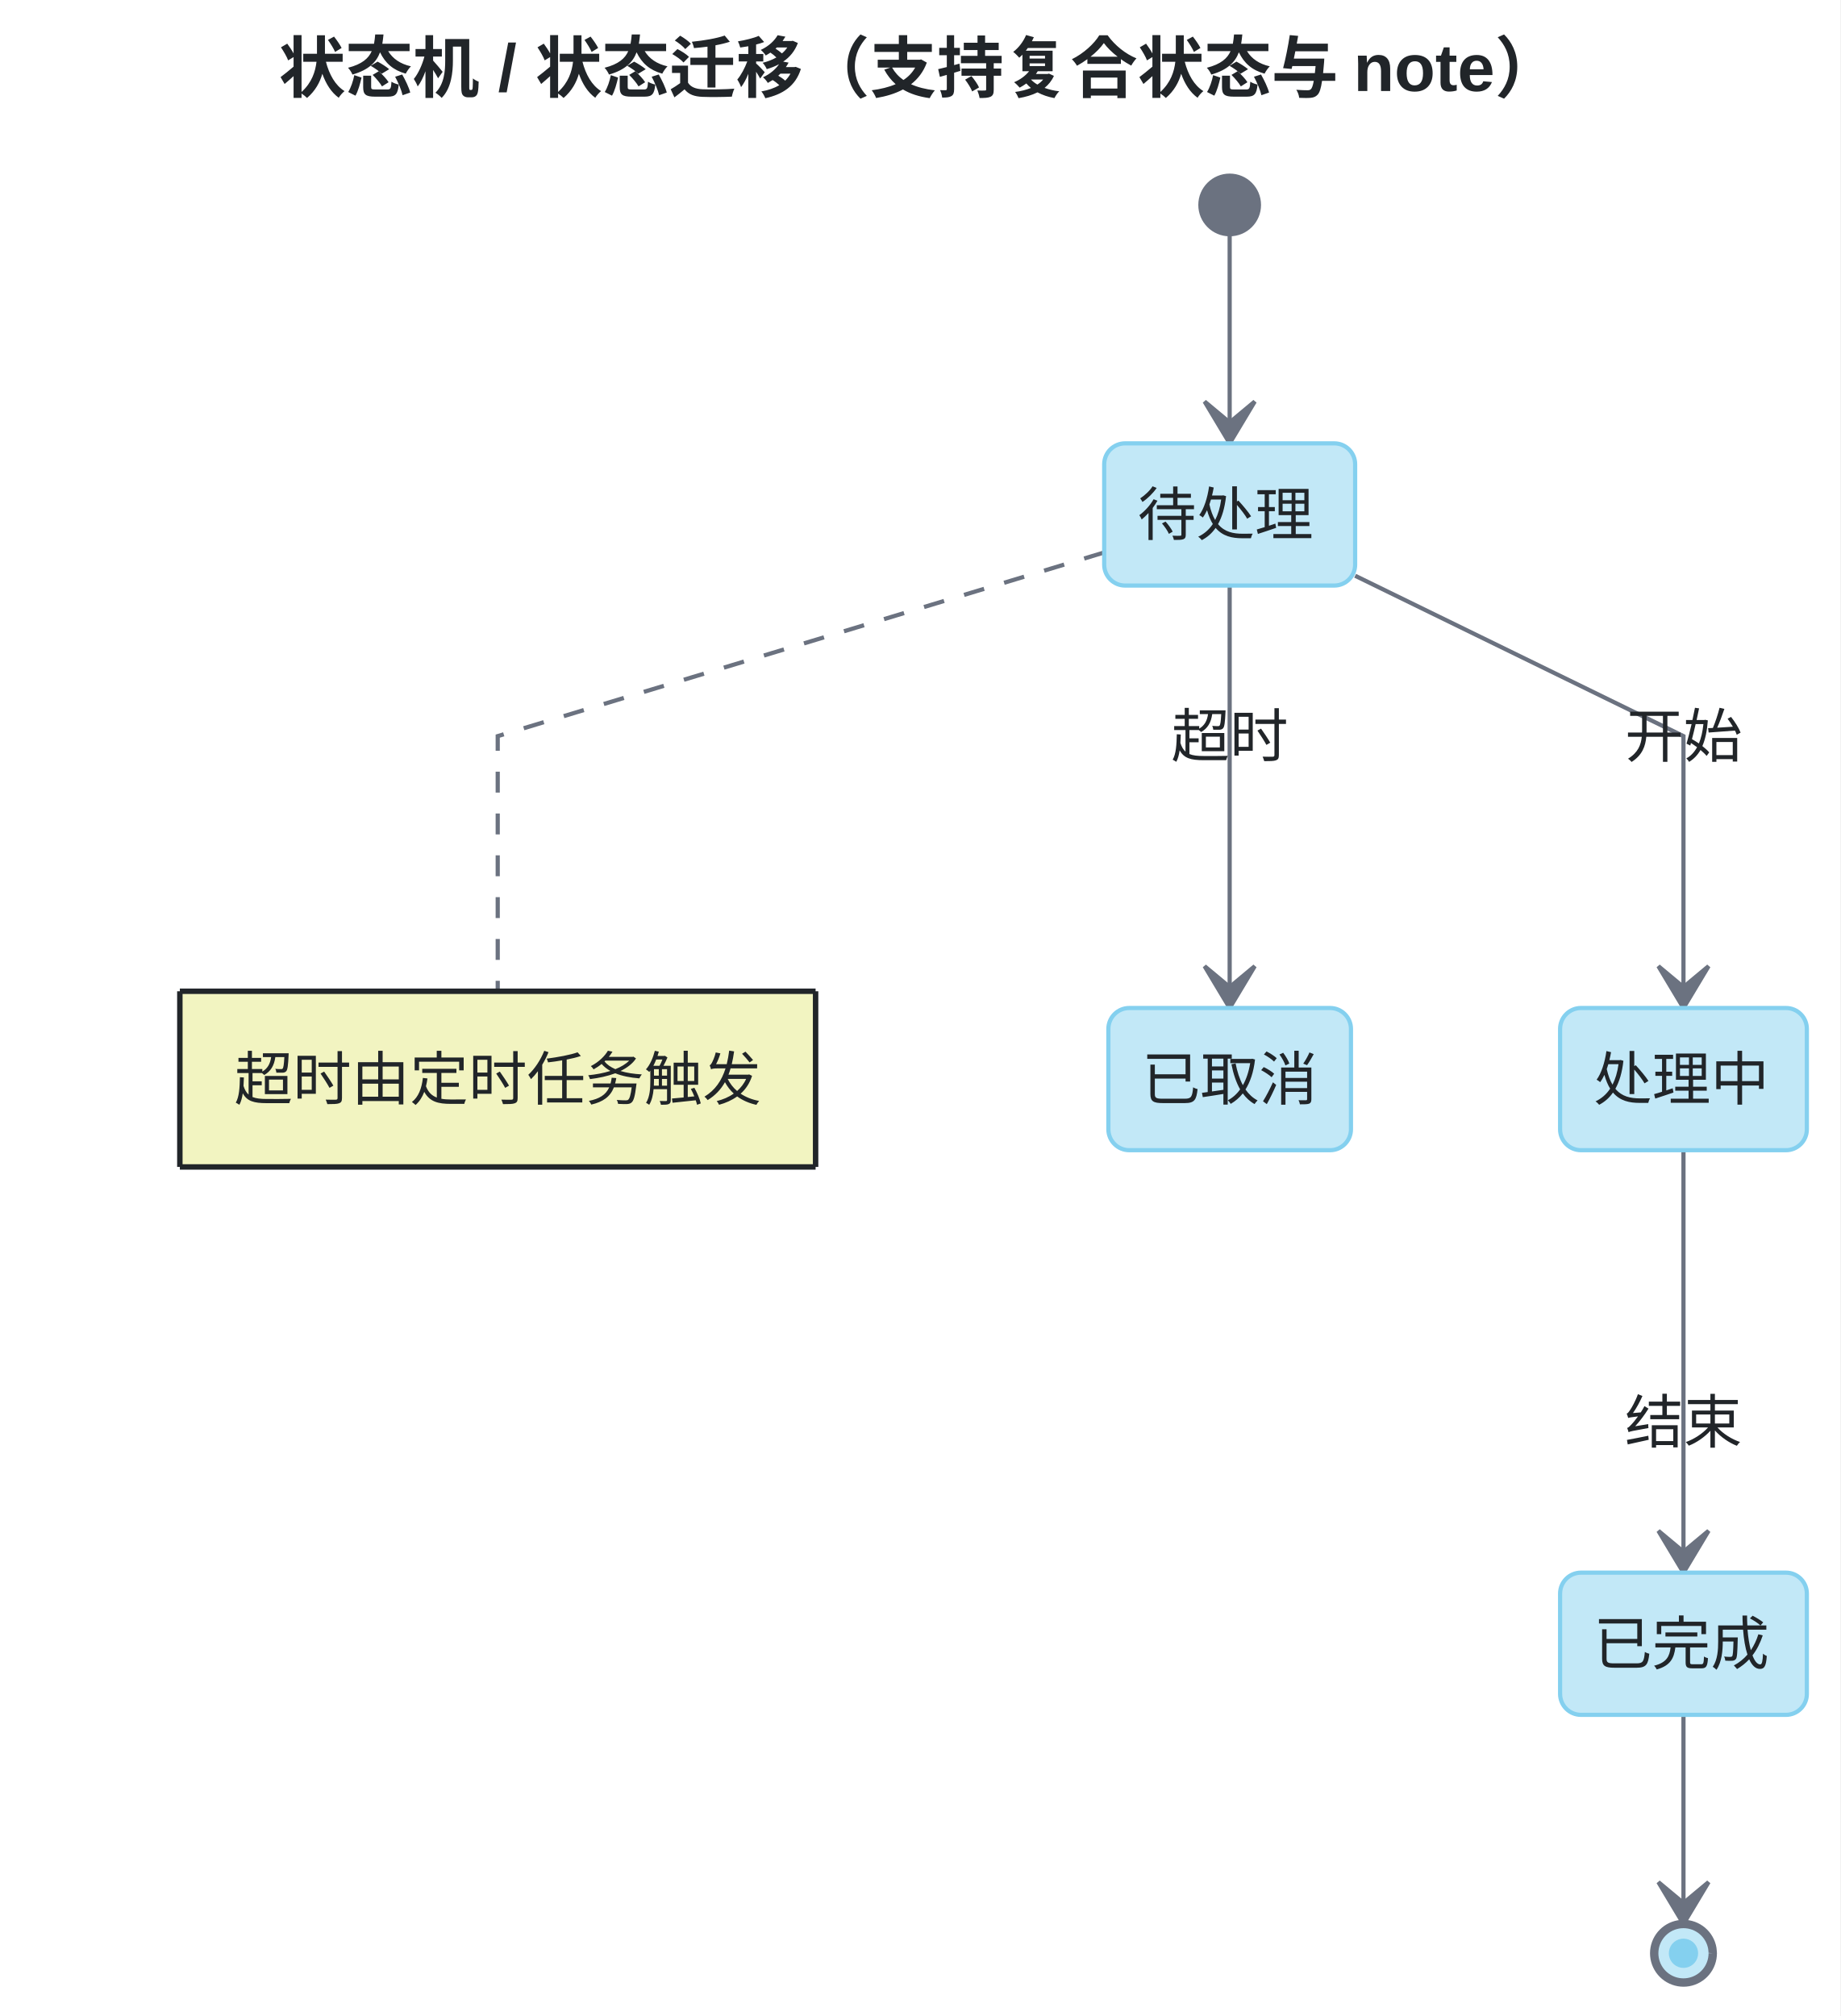
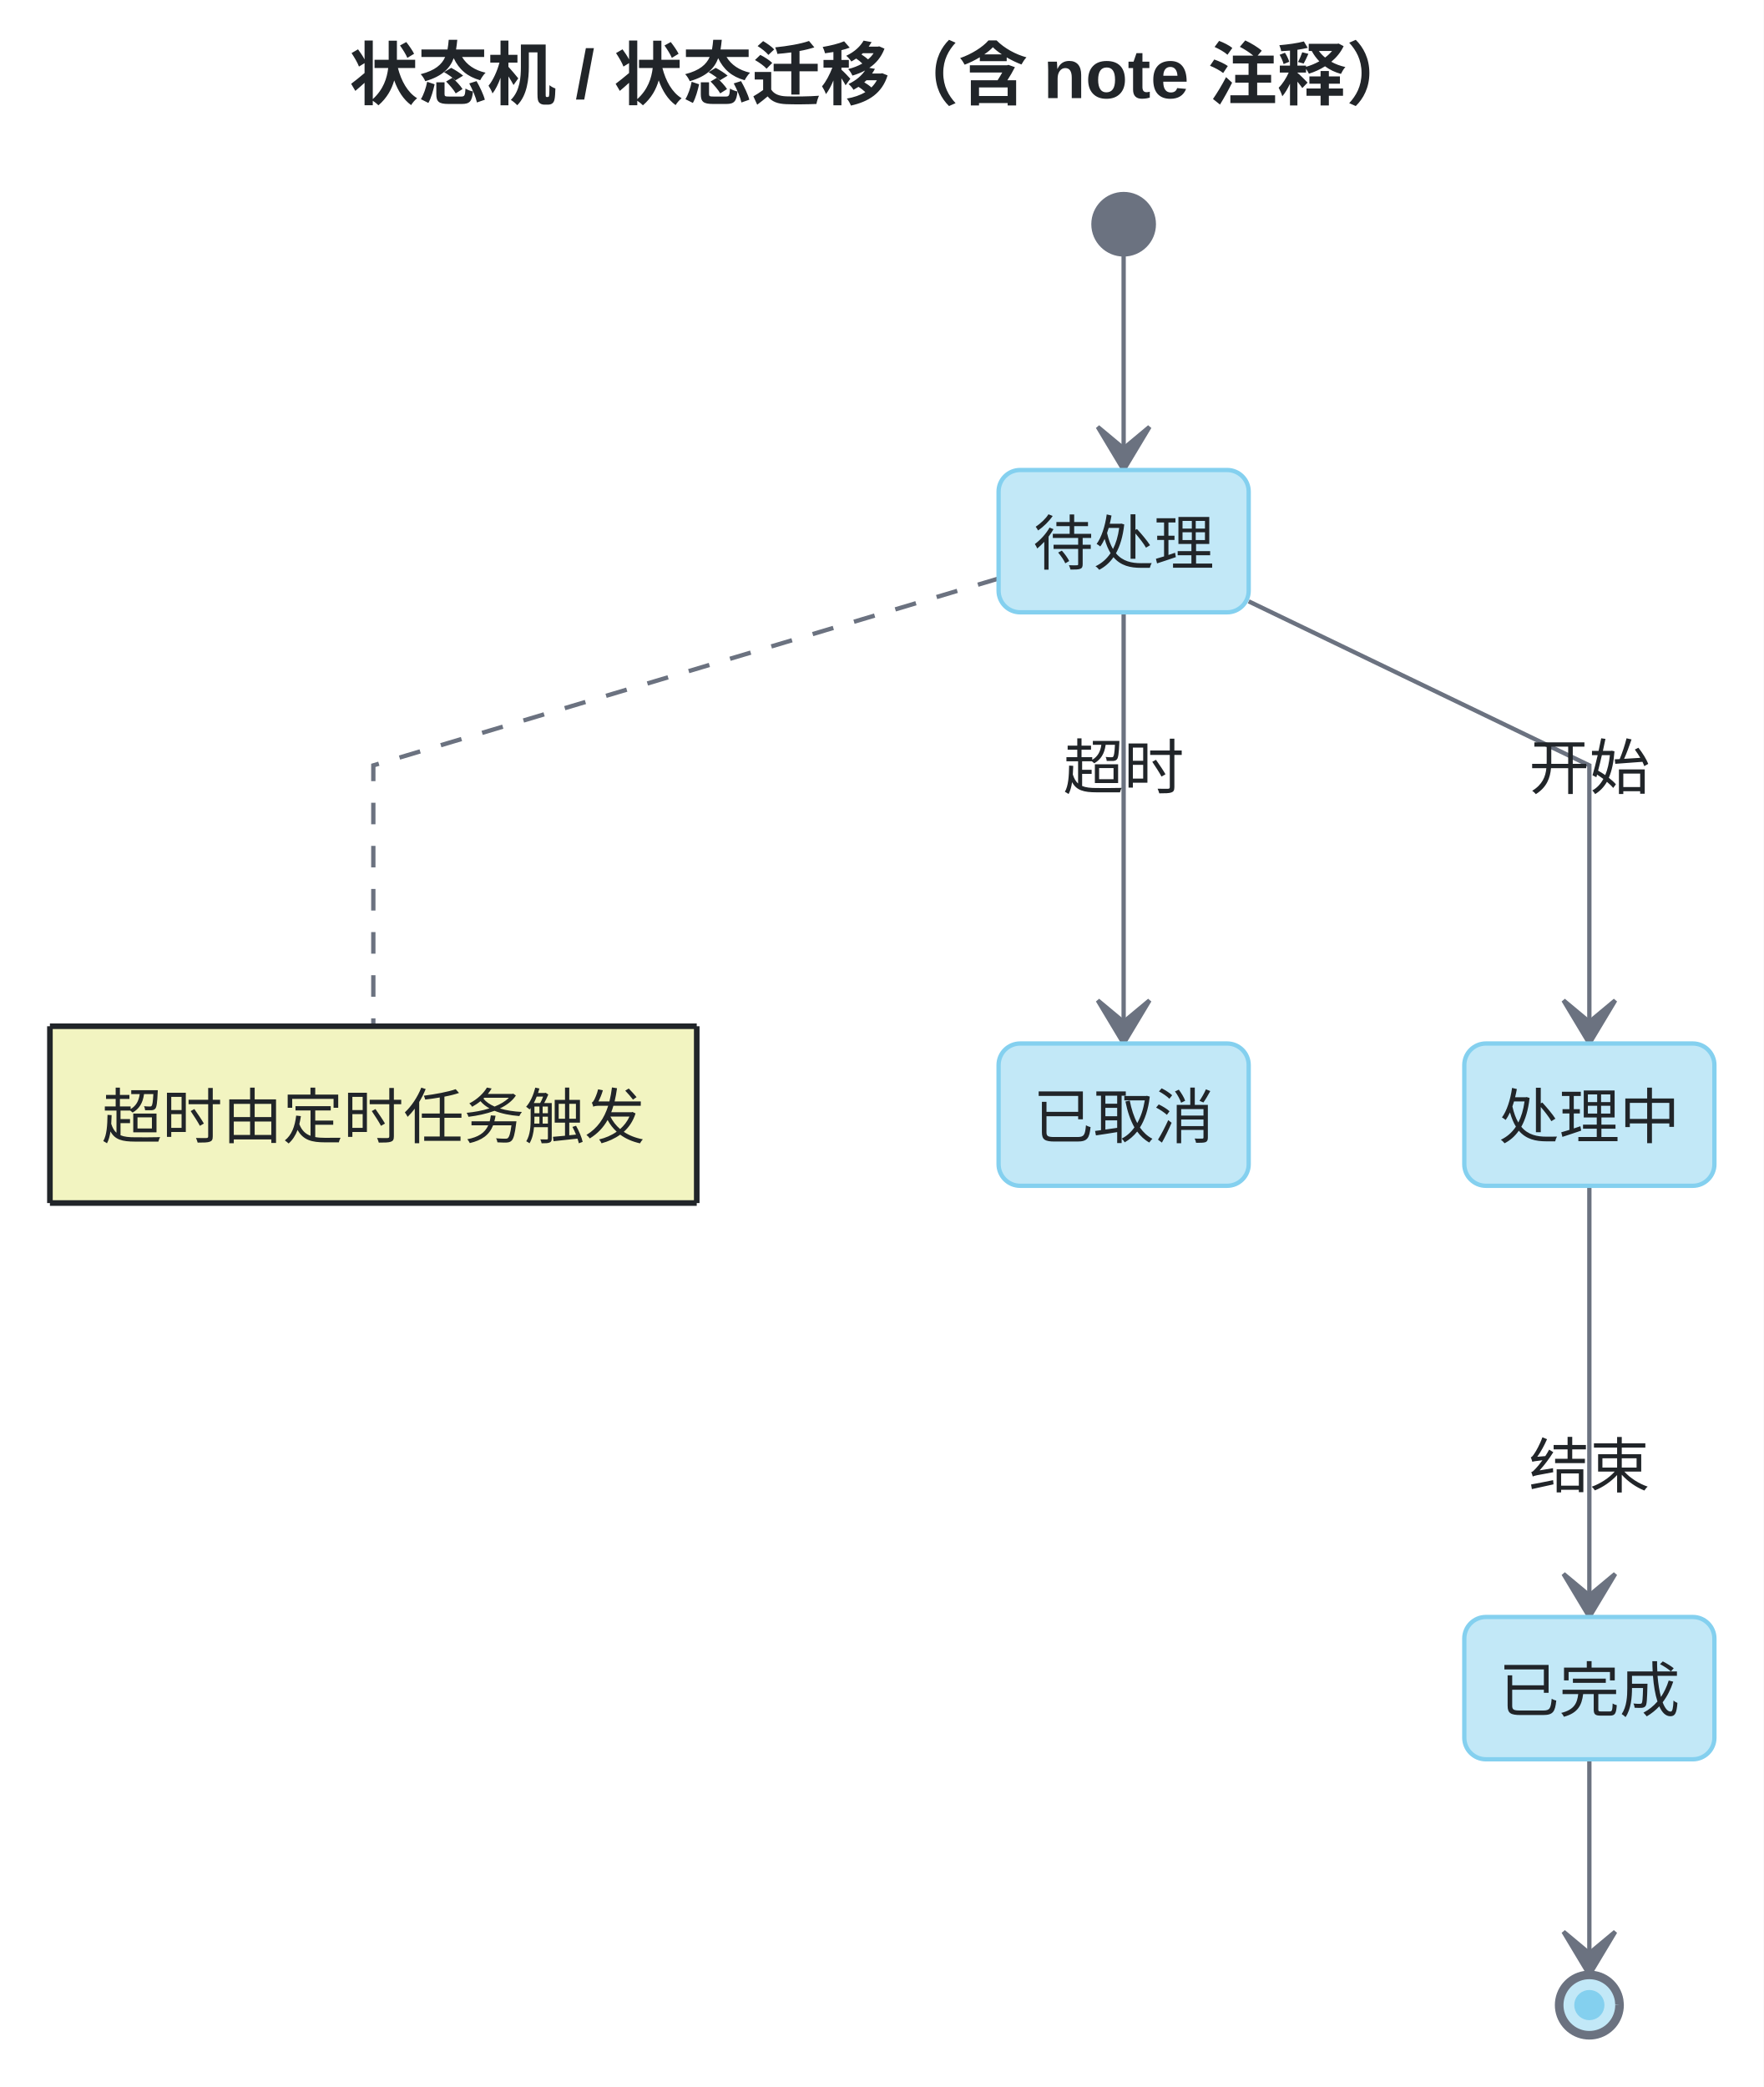
- <svg xmlns="http://www.w3.org/2000/svg" id="fig1486867097" width="440" class="statediagram" viewBox="0 -34 440 482" role="graphics-document document" aria-roledescription="stateDiagram" height="482">
-   <rect id="fig-background" x="0" y="-34" width="440" height="482" fill="#FFFFFF" />
-   <style>#fig1486867097{font-family:system-ui,-apple-system,"Noto Sans SC","PingFang SC",sans-serif;font-size:14px;fill:#212529;}@keyframes edge-animation-frame{from{stroke-dashoffset:0;}}@keyframes dash{to{stroke-dashoffset:0;}}#fig1486867097 .edge-animation-slow{stroke-dasharray:9,5!important;stroke-dashoffset:900;animation:dash 50s linear infinite;stroke-linecap:round;}#fig1486867097 .edge-animation-fast{stroke-dasharray:9,5!important;stroke-dashoffset:900;animation:dash 20s linear infinite;stroke-linecap:round;}#fig1486867097 .error-icon{fill:#F8FBFF;}#fig1486867097 .error-text{fill:#070400;stroke:#070400;}#fig1486867097 .edge-thickness-normal{stroke-width:1px;}#fig1486867097 .edge-thickness-thick{stroke-width:3.5px;}#fig1486867097 .edge-pattern-solid{stroke-dasharray:0;}#fig1486867097 .edge-thickness-invisible{stroke-width:0;fill:none;}#fig1486867097 .edge-pattern-dashed{stroke-dasharray:3;}#fig1486867097 .edge-pattern-dotted{stroke-dasharray:2;}#fig1486867097 .marker{fill:#6B7280;stroke:#6B7280;}#fig1486867097 .marker.cross{stroke:#6B7280;}#fig1486867097 svg{font-family:system-ui,-apple-system,"Noto Sans SC","PingFang SC",sans-serif;font-size:14px;}#fig1486867097 p{margin:0;}#fig1486867097 defs [id$="-barbEnd"]{fill:#6B7280;stroke:#6B7280;}#fig1486867097 g.stateGroup text{fill:#84D0EF;stroke:none;font-size:10px;}#fig1486867097 g.stateGroup text{fill:#212529;stroke:none;font-size:10px;}#fig1486867097 g.stateGroup .state-title{font-weight:bolder;fill:#212529;}#fig1486867097 g.stateGroup rect{fill:#C2E8F7;stroke:#84D0EF;}#fig1486867097 g.stateGroup line{stroke:#6B7280;stroke-width:1;}#fig1486867097 .transition{stroke:#6B7280;stroke-width:1;fill:none;}#fig1486867097 .stateGroup .composit{fill:#FFFFFF;border-bottom:1px;}#fig1486867097 .stateGroup .alt-composit{fill:#e0e0e0;border-bottom:1px;}#fig1486867097 .state-note{stroke:#212529;fill:#F2F4C1;}#fig1486867097 .state-note text{fill:#212529;stroke:none;font-size:10px;}#fig1486867097 .stateLabel .box{stroke:none;stroke-width:0;fill:#C2E8F7;opacity:0.5;}#fig1486867097 .edgeLabel .label rect{fill:#C2E8F7;opacity:0.5;}#fig1486867097 .edgeLabel{background-color:transparent;text-align:center;}#fig1486867097 .edgeLabel p{background-color:transparent;}#fig1486867097 .edgeLabel rect{opacity:0.5;background-color:transparent;fill:transparent;}#fig1486867097 .edgeLabel .label text{fill:#212529;}#fig1486867097 .label div .edgeLabel{color:#212529;}#fig1486867097 .stateLabel text{fill:#212529;font-size:10px;font-weight:bold;}#fig1486867097 .node circle.state-start{fill:#6B7280;stroke:#6B7280;}#fig1486867097 .node .fork-join{fill:#6B7280;stroke:#6B7280;}#fig1486867097 .node circle.state-end{fill:#84D0EF;stroke:#FFFFFF;stroke-width:1.5;}#fig1486867097 .end-state-inner{fill:#FFFFFF;stroke-width:1.5;}#fig1486867097 .node rect{fill:#C2E8F7;stroke:#84D0EF;stroke-width:1px;}#fig1486867097 .node polygon{fill:#C2E8F7;stroke:#84D0EF;stroke-width:1px;}#fig1486867097 [id$="-barbEnd"]{fill:#6B7280;}#fig1486867097 .statediagram-cluster rect{fill:#C2E8F7;stroke:#84D0EF;stroke-width:1px;}#fig1486867097 .cluster-label,#fig1486867097 .nodeLabel{color:#212529;}#fig1486867097 .statediagram-cluster rect.outer{rx:5px;ry:5px;}#fig1486867097 .statediagram-state .divider{stroke:#84D0EF;}#fig1486867097 .statediagram-state .title-state{rx:5px;ry:5px;}#fig1486867097 .statediagram-cluster.statediagram-cluster .inner{fill:#FFFFFF;}#fig1486867097 .statediagram-cluster.statediagram-cluster-alt .inner{fill:#F8FBFF;}#fig1486867097 .statediagram-cluster .inner{rx:0;ry:0;}#fig1486867097 .statediagram-state rect.basic{rx:5px;ry:5px;}#fig1486867097 .statediagram-state rect.divider{stroke-dasharray:10,10;fill:#F8FBFF;}#fig1486867097 .note-edge{stroke-dasharray:5;}#fig1486867097 .statediagram-note rect{fill:#F2F4C1;stroke:#212529;stroke-width:1px;rx:0;ry:0;}#fig1486867097 .statediagram-note rect{fill:#F2F4C1;stroke:#212529;stroke-width:1px;rx:0;ry:0;}#fig1486867097 .statediagram-note text{fill:#212529;}#fig1486867097 .statediagram-note .nodeLabel{color:#212529;}#fig1486867097 .statediagram .edgeLabel{color:red;}#fig1486867097 [id$="-dependencyStart"],#fig1486867097 [id$="-dependencyEnd"]{fill:#6B7280;stroke:#6B7280;stroke-width:1;}#fig1486867097 .statediagramTitleText{text-anchor:middle;font-size:18px;fill:#212529;}#fig1486867097 [data-look="neo"].statediagram-cluster rect{fill:#C2E8F7;stroke:url(#fig1486867097-gradient);stroke-width:1;}#fig1486867097 [data-look="neo"].statediagram-cluster rect.outer{rx:5px;ry:5px;filter:drop-shadow( 1px 2px 2px rgba(185,185,185,1));}#fig1486867097 .node .neo-node{stroke:#84D0EF;}#fig1486867097 [data-look="neo"].node rect,#fig1486867097 [data-look="neo"].cluster rect,#fig1486867097 [data-look="neo"].node polygon{stroke:url(#fig1486867097-gradient);filter:drop-shadow( 1px 2px 2px rgba(185,185,185,1));}#fig1486867097 [data-look="neo"].swimlane.cluster rect{filter:none;}#fig1486867097 [data-look="neo"].node path{stroke:url(#fig1486867097-gradient);stroke-width:1px;}#fig1486867097 [data-look="neo"].node .outer-path{filter:drop-shadow( 1px 2px 2px rgba(185,185,185,1));}#fig1486867097 [data-look="neo"].node .neo-line path{stroke:#84D0EF;filter:none;}#fig1486867097 [data-look="neo"].node circle{stroke:url(#fig1486867097-gradient);filter:drop-shadow( 1px 2px 2px rgba(185,185,185,1));}#fig1486867097 [data-look="neo"].node circle .state-start{fill:#000000;}#fig1486867097 [data-look="neo"].icon-shape .icon{fill:url(#fig1486867097-gradient);filter:drop-shadow( 1px 2px 2px rgba(185,185,185,1));}#fig1486867097 [data-look="neo"].icon-shape .icon-neo path{stroke:url(#fig1486867097-gradient);filter:drop-shadow( 1px 2px 2px rgba(185,185,185,1));}#fig1486867097 :root{--mermaid-font-family:"trebuchet ms",verdana,arial,sans-serif;}
+ <svg xmlns="http://www.w3.org/2000/svg" id="fig1415453352" width="409" class="statediagram" viewBox="31.425 -37 409 484" role="graphics-document document" aria-roledescription="stateDiagram" height="484">
+   <rect id="fig-background" x="31.425" y="-37" width="409" height="484" fill="#FFFFFF" />
+   <style>#fig1415453352{font-family:system-ui,-apple-system,"Noto Sans SC","PingFang SC",sans-serif;font-size:14px;fill:#212529;}@keyframes edge-animation-frame{from{stroke-dashoffset:0;}}@keyframes dash{to{stroke-dashoffset:0;}}#fig1415453352 .edge-animation-slow{stroke-dasharray:9,5!important;stroke-dashoffset:900;animation:dash 50s linear infinite;stroke-linecap:round;}#fig1415453352 .edge-animation-fast{stroke-dasharray:9,5!important;stroke-dashoffset:900;animation:dash 20s linear infinite;stroke-linecap:round;}#fig1415453352 .error-icon{fill:#F8FBFF;}#fig1415453352 .error-text{fill:#070400;stroke:#070400;}#fig1415453352 .edge-thickness-normal{stroke-width:1px;}#fig1415453352 .edge-thickness-thick{stroke-width:3.5px;}#fig1415453352 .edge-pattern-solid{stroke-dasharray:0;}#fig1415453352 .edge-thickness-invisible{stroke-width:0;fill:none;}#fig1415453352 .edge-pattern-dashed{stroke-dasharray:3;}#fig1415453352 .edge-pattern-dotted{stroke-dasharray:2;}#fig1415453352 .marker{fill:#6B7280;stroke:#6B7280;}#fig1415453352 .marker.cross{stroke:#6B7280;}#fig1415453352 svg{font-family:system-ui,-apple-system,"Noto Sans SC","PingFang SC",sans-serif;font-size:14px;}#fig1415453352 p{margin:0;}#fig1415453352 defs [id$="-barbEnd"]{fill:#6B7280;stroke:#6B7280;}#fig1415453352 g.stateGroup text{fill:#84D0EF;stroke:none;font-size:10px;}#fig1415453352 g.stateGroup text{fill:#212529;stroke:none;font-size:10px;}#fig1415453352 g.stateGroup .state-title{font-weight:bolder;fill:#212529;}#fig1415453352 g.stateGroup rect{fill:#C2E8F7;stroke:#84D0EF;}#fig1415453352 g.stateGroup line{stroke:#6B7280;stroke-width:1;}#fig1415453352 .transition{stroke:#6B7280;stroke-width:1;fill:none;}#fig1415453352 .stateGroup .composit{fill:#FFFFFF;border-bottom:1px;}#fig1415453352 .stateGroup .alt-composit{fill:#e0e0e0;border-bottom:1px;}#fig1415453352 .state-note{stroke:#212529;fill:#F2F4C1;}#fig1415453352 .state-note text{fill:#212529;stroke:none;font-size:10px;}#fig1415453352 .stateLabel .box{stroke:none;stroke-width:0;fill:#C2E8F7;opacity:0.5;}#fig1415453352 .edgeLabel .label rect{fill:#C2E8F7;opacity:0.5;}#fig1415453352 .edgeLabel{background-color:transparent;text-align:center;}#fig1415453352 .edgeLabel p{background-color:transparent;}#fig1415453352 .edgeLabel rect{opacity:0.5;background-color:transparent;fill:transparent;}#fig1415453352 .edgeLabel .label text{fill:#212529;}#fig1415453352 .label div .edgeLabel{color:#212529;}#fig1415453352 .stateLabel text{fill:#212529;font-size:10px;font-weight:bold;}#fig1415453352 .node circle.state-start{fill:#6B7280;stroke:#6B7280;}#fig1415453352 .node .fork-join{fill:#6B7280;stroke:#6B7280;}#fig1415453352 .node circle.state-end{fill:#84D0EF;stroke:#FFFFFF;stroke-width:1.5;}#fig1415453352 .end-state-inner{fill:#FFFFFF;stroke-width:1.5;}#fig1415453352 .node rect{fill:#C2E8F7;stroke:#84D0EF;stroke-width:1px;}#fig1415453352 .node polygon{fill:#C2E8F7;stroke:#84D0EF;stroke-width:1px;}#fig1415453352 [id$="-barbEnd"]{fill:#6B7280;}#fig1415453352 .statediagram-cluster rect{fill:#C2E8F7;stroke:#84D0EF;stroke-width:1px;}#fig1415453352 .cluster-label,#fig1415453352 .nodeLabel{color:#212529;}#fig1415453352 .statediagram-cluster rect.outer{rx:5px;ry:5px;}#fig1415453352 .statediagram-state .divider{stroke:#84D0EF;}#fig1415453352 .statediagram-state .title-state{rx:5px;ry:5px;}#fig1415453352 .statediagram-cluster.statediagram-cluster .inner{fill:#FFFFFF;}#fig1415453352 .statediagram-cluster.statediagram-cluster-alt .inner{fill:#F8FBFF;}#fig1415453352 .statediagram-cluster .inner{rx:0;ry:0;}#fig1415453352 .statediagram-state rect.basic{rx:5px;ry:5px;}#fig1415453352 .statediagram-state rect.divider{stroke-dasharray:10,10;fill:#F8FBFF;}#fig1415453352 .note-edge{stroke-dasharray:5;}#fig1415453352 .statediagram-note rect{fill:#F2F4C1;stroke:#212529;stroke-width:1px;rx:0;ry:0;}#fig1415453352 .statediagram-note rect{fill:#F2F4C1;stroke:#212529;stroke-width:1px;rx:0;ry:0;}#fig1415453352 .statediagram-note text{fill:#212529;}#fig1415453352 .statediagram-note .nodeLabel{color:#212529;}#fig1415453352 .statediagram .edgeLabel{color:red;}#fig1415453352 [id$="-dependencyStart"],#fig1415453352 [id$="-dependencyEnd"]{fill:#6B7280;stroke:#6B7280;stroke-width:1;}#fig1415453352 .statediagramTitleText{text-anchor:middle;font-size:18px;fill:#212529;}#fig1415453352 [data-look="neo"].statediagram-cluster rect{fill:#C2E8F7;stroke:url(#fig1415453352-gradient);stroke-width:1;}#fig1415453352 [data-look="neo"].statediagram-cluster rect.outer{rx:5px;ry:5px;filter:drop-shadow( 1px 2px 2px rgba(185,185,185,1));}#fig1415453352 .node .neo-node{stroke:#84D0EF;}#fig1415453352 [data-look="neo"].node rect,#fig1415453352 [data-look="neo"].cluster rect,#fig1415453352 [data-look="neo"].node polygon{stroke:url(#fig1415453352-gradient);filter:drop-shadow( 1px 2px 2px rgba(185,185,185,1));}#fig1415453352 [data-look="neo"].swimlane.cluster rect{filter:none;}#fig1415453352 [data-look="neo"].node path{stroke:url(#fig1415453352-gradient);stroke-width:1px;}#fig1415453352 [data-look="neo"].node .outer-path{filter:drop-shadow( 1px 2px 2px rgba(185,185,185,1));}#fig1415453352 [data-look="neo"].node .neo-line path{stroke:#84D0EF;filter:none;}#fig1415453352 [data-look="neo"].node circle{stroke:url(#fig1415453352-gradient);filter:drop-shadow( 1px 2px 2px rgba(185,185,185,1));}#fig1415453352 [data-look="neo"].node circle .state-start{fill:#000000;}#fig1415453352 [data-look="neo"].icon-shape .icon{fill:url(#fig1415453352-gradient);filter:drop-shadow( 1px 2px 2px rgba(185,185,185,1));}#fig1415453352 [data-look="neo"].icon-shape .icon-neo path{stroke:url(#fig1415453352-gradient);filter:drop-shadow( 1px 2px 2px rgba(185,185,185,1));}#fig1415453352 :root{--mermaid-font-family:"trebuchet ms",verdana,arial,sans-serif;}
.edgePaths path,.flowchart-link,path.edge-thickness-normal,path.edge-thickness-thick{fill:none!important;}.edgeLabel rect,.edgeLabel .background,.labelBkg,.edgeLabel foreignObject div{fill:none!important;opacity:0!important;background:transparent!important;}.marker path,.marker polygon{fill:#6B7280!important;stroke:#6B7280!important;}</style>
  <g>
    <defs>
-       <marker id="fig1486867097_stateDiagram-barbEnd" refX="19" refY="7" markerWidth="20" markerHeight="14" markerUnits="userSpaceOnUse" orient="auto">
+       <marker id="fig1415453352_stateDiagram-barbEnd" refX="19" refY="7" markerWidth="20" markerHeight="14" markerUnits="userSpaceOnUse" orient="auto">
        <path d="M 19,7 L9,13 L14,7 L9,1 Z" />
      </marker>
    </defs>
    <g class="root">
      <g class="clusters">
-         <g class="note-cluster" id="fig1486867097-state-待处理----parent-5">
-           <rect x="8" y="178" width="222" height="92" fill="none" />
+         <g class="note-cluster" id="fig1415453352-state-待处理----parent-5">
+           <rect x="8" y="176" width="220" height="91" fill="none" />
        </g>
      </g>
      <g class="edgePaths">
-         <path d="M294,22L294,47L294,72" id="fig1486867097-edge0" class=" edge-thickness-normal edge-pattern-solid transition" style="fill: none !important;" data-edge="true" data-et="edge" data-id="edge0" data-points="W3sieCI6Mjk0LCJ5IjoyMn0seyJ4IjoyOTQsInkiOjQ3fSx7IngiOjI5NCwieSI6NzJ9XQ==" data-look="classic" marker-end="url(#fig1486867097_stateDiagram-barbEnd)" />
-         <path d="M324,103.654L402.5,142L402.5,178L402.5,207" id="fig1486867097-edge1" class=" edge-thickness-normal edge-pattern-solid transition" style="fill: none !important;" data-edge="true" data-et="edge" data-id="edge1" data-points="W3sieCI6MzI0LCJ5IjoxMDMuNjU0Mzc3ODgwMTg0MzN9LHsieCI6NDAyLjUsInkiOjE0Mn0seyJ4Ijo0MDIuNSwieSI6MTc4fSx7IngiOjQwMi41LCJ5IjoyMDd9XQ==" data-look="classic" marker-end="url(#fig1486867097_stateDiagram-barbEnd)" />
-         <path d="M294,106L294,142L294,178L294,207" id="fig1486867097-edge2" class=" edge-thickness-normal edge-pattern-solid transition" style="fill: none !important;" data-edge="true" data-et="edge" data-id="edge2" data-points="W3sieCI6Mjk0LCJ5IjoxMDZ9LHsieCI6Mjk0LCJ5IjoxNDJ9LHsieCI6Mjk0LCJ5IjoxNzh9LHsieCI6Mjk0LCJ5IjoyMDd9XQ==" data-look="classic" marker-end="url(#fig1486867097_stateDiagram-barbEnd)" />
-         <path d="M402.5,241L402.5,270L402.5,306L402.5,342" id="fig1486867097-edge3" class=" edge-thickness-normal edge-pattern-solid transition" style="fill: none !important;" data-edge="true" data-et="edge" data-id="edge3" data-points="W3sieCI6NDAyLjUsInkiOjI0MX0seyJ4Ijo0MDIuNSwieSI6MjcwfSx7IngiOjQwMi41LCJ5IjozMDZ9LHsieCI6NDAyLjUsInkiOjM0Mn1d" data-look="classic" marker-end="url(#fig1486867097_stateDiagram-barbEnd)" />
-         <path d="M402.5,376L402.5,401L402.5,425.993" id="fig1486867097-edge4" class=" edge-thickness-normal edge-pattern-solid transition" style="fill: none !important;" data-edge="true" data-et="edge" data-id="edge4" data-points="W3sieCI6NDAyLjUsInkiOjM3Nn0seyJ4Ijo0MDIuNSwieSI6NDAxfSx7IngiOjQwMi41LCJ5Ijo0MjUuOTkzMzUzMzY2ODUxOH1d" data-look="classic" marker-end="url(#fig1486867097_stateDiagram-barbEnd)" />
-         <path d="M264,98.086L119,142L119,178L119,203" id="fig1486867097-待处理-待处理----note-5" class=" edge-thickness-normal edge-pattern-solid transition note-edge" style="fill: none !important;" data-edge="true" data-et="edge" data-id="待处理-待处理----note-5" data-points="W3sieCI6MjY0LCJ5Ijo5OC4wODU3MTQyODU3MTQyOX0seyJ4IjoxMTksInkiOjE0Mn0seyJ4IjoxMTksInkiOjE3OH0seyJ4IjoxMTksInkiOjIwM31d" data-look="classic" />
+         <path d="M292,22L292,47L292,72" id="fig1415453352-edge0" class=" edge-thickness-normal edge-pattern-solid transition" style="fill: none !important;" data-edge="true" data-et="edge" data-id="edge0" data-points="W3sieCI6MjkyLCJ5IjoyMn0seyJ4IjoyOTIsInkiOjQ3fSx7IngiOjI5MiwieSI6NzJ9XQ==" data-look="classic" marker-end="url(#fig1415453352_stateDiagram-barbEnd)" />
+         <path d="M321,102.463L400,140.5L400,176L400,205" id="fig1415453352-edge1" class=" edge-thickness-normal edge-pattern-solid transition" style="fill: none !important;" data-edge="true" data-et="edge" data-id="edge1" data-points="W3sieCI6MzIxLCJ5IjoxMDIuNDYyOTYyOTYyOTYyOTZ9LHsieCI6NDAwLCJ5IjoxNDAuNX0seyJ4Ijo0MDAsInkiOjE3Nn0seyJ4Ijo0MDAsInkiOjIwNX1d" data-look="classic" marker-end="url(#fig1415453352_stateDiagram-barbEnd)" />
+         <path d="M292,105L292,140.5L292,176L292,205" id="fig1415453352-edge2" class=" edge-thickness-normal edge-pattern-solid transition" style="fill: none !important;" data-edge="true" data-et="edge" data-id="edge2" data-points="W3sieCI6MjkyLCJ5IjoxMDV9LHsieCI6MjkyLCJ5IjoxNDAuNX0seyJ4IjoyOTIsInkiOjE3Nn0seyJ4IjoyOTIsInkiOjIwNX1d" data-look="classic" marker-end="url(#fig1415453352_stateDiagram-barbEnd)" />
+         <path d="M400,238L400,267L400,302.5L400,338" id="fig1415453352-edge3" class=" edge-thickness-normal edge-pattern-solid transition" style="fill: none !important;" data-edge="true" data-et="edge" data-id="edge3" data-points="W3sieCI6NDAwLCJ5IjoyMzh9LHsieCI6NDAwLCJ5IjoyNjd9LHsieCI6NDAwLCJ5IjozMDIuNX0seyJ4Ijo0MDAsInkiOjMzOH1d" data-look="classic" marker-end="url(#fig1415453352_stateDiagram-barbEnd)" />
+         <path d="M400,371L400,396L400,420.993" id="fig1415453352-edge4" class=" edge-thickness-normal edge-pattern-solid transition" style="fill: none !important;" data-edge="true" data-et="edge" data-id="edge4" data-points="W3sieCI6NDAwLCJ5IjozNzF9LHsieCI6NDAwLCJ5IjozOTZ9LHsieCI6NDAwLCJ5Ijo0MjAuOTkzMzUzMzY2ODUxOH1d" data-look="classic" marker-end="url(#fig1415453352_stateDiagram-barbEnd)" />
+         <path d="M263,97.167L118,140.5L118,176L118,201" id="fig1415453352-待处理-待处理----note-5" class=" edge-thickness-normal edge-pattern-solid transition note-edge" style="fill: none !important;" data-edge="true" data-et="edge" data-id="待处理-待处理----note-5" data-points="W3sieCI6MjYzLCJ5Ijo5Ny4xNjY2NjY2NjY2NjY2N30seyJ4IjoxMTgsInkiOjE0MC41fSx7IngiOjExOCwieSI6MTc2fSx7IngiOjExOCwieSI6MjAxfV0=" data-look="classic" />
      </g>
      <g class="edgeLabels">
        <g class="edgeLabel">
          <g class="label" data-id="edge0" transform="translate(0, 0)">
            <text y="-10.1" text-anchor="middle">
              <tspan class="text-outer-tspan row" x="0" y="-0.1em" dy="1.1em" text-anchor="middle" />
            </text>
          </g>
        </g>
        <g>
          <rect class="background" style="stroke: none" />
        </g>
-         <g class="edgeLabel" transform="translate(402.5, 142)">
-           <g class="label" data-id="edge1" transform="translate(0, -9.000001)">
+         <g class="edgeLabel" transform="translate(400, 140.5)">
+           <g class="label" data-id="edge1" transform="translate(0, -8.500001)">
            <g>
-               <rect class="background" style="fill: none !important; opacity: 0 !important;" x="-17" y="-2" width="34" height="22" />
+               <rect class="background" style="fill: none !important; opacity: 0 !important;" x="-16" y="-2" width="32" height="21" />
              <text y="-10.1" text-anchor="middle" style="">
                <tspan class="text-outer-tspan row" x="0" y="-0.1em" dy="1.1em" text-anchor="middle">
                  <tspan font-style="normal" class="text-inner-tspan" font-weight="normal">开始</tspan>
                </tspan>
              </text>
            </g>
          </g>
        </g>
-         <g class="edgeLabel" transform="translate(294, 142)">
-           <g class="label" data-id="edge2" transform="translate(0, -9.000001)">
+         <g class="edgeLabel" transform="translate(292, 140.5)">
+           <g class="label" data-id="edge2" transform="translate(0, -8.500001)">
            <g>
-               <rect class="background" style="fill: none !important; opacity: 0 !important;" x="-17" y="-2" width="34" height="22" />
+               <rect class="background" style="fill: none !important; opacity: 0 !important;" x="-16" y="-2" width="32" height="21" />
              <text y="-10.1" text-anchor="middle" style="">
                <tspan class="text-outer-tspan row" x="0" y="-0.1em" dy="1.1em" text-anchor="middle">
                  <tspan font-style="normal" class="text-inner-tspan" font-weight="normal">超时</tspan>
                </tspan>
              </text>
            </g>
          </g>
        </g>
-         <g class="edgeLabel" transform="translate(402.5, 306)">
-           <g class="label" data-id="edge3" transform="translate(0, -9.000001)">
+         <g class="edgeLabel" transform="translate(400, 302.5)">
+           <g class="label" data-id="edge3" transform="translate(0, -8.500001)">
            <g>
-               <rect class="background" style="fill: none !important; opacity: 0 !important;" x="-17" y="-2" width="34" height="22" />
+               <rect class="background" style="fill: none !important; opacity: 0 !important;" x="-16" y="-2" width="32" height="21" />
              <text y="-10.1" text-anchor="middle" style="">
                <tspan class="text-outer-tspan row" x="0" y="-0.1em" dy="1.1em" text-anchor="middle">
                  <tspan font-style="normal" class="text-inner-tspan" font-weight="normal">结束</tspan>
                </tspan>
              </text>
            </g>
          </g>
        </g>
        <g class="edgeLabel">
          <g class="label" data-id="edge4" transform="translate(0, 0)">
            <text y="-10.1" text-anchor="middle">
              <tspan class="text-outer-tspan row" x="0" y="-0.1em" dy="1.1em" text-anchor="middle" />
            </text>
          </g>
        </g>
        <g>
          <rect class="background" style="stroke: none" />
        </g>
        <g class="edgeLabel">
          <g class="label" data-id="待处理-待处理----note-5" transform="translate(0, 0)">
            <text y="-10.1" text-anchor="middle">
              <tspan class="text-outer-tspan row" x="0" y="-0.1em" dy="1.1em" text-anchor="middle" />
            </text>
          </g>
        </g>
        <g>
          <rect class="background" style="stroke: none" />
        </g>
      </g>
      <g class="nodes">
-         <g class="node default" id="fig1486867097-state-root_start-0" data-look="classic" transform="translate(294, 15)">
+         <g class="node default" id="fig1415453352-state-root_start-0" data-look="classic" transform="translate(292, 15)">
          <circle class="state-start" r="7" width="14" height="14" />
        </g>
-         <g class="node  statediagram-state " id="fig1486867097-state-待处理-5" data-look="classic" transform="translate(294, 89)">
-           <rect class="basic label-container" style="" rx="5" ry="5" x="-30" y="-17" width="60" height="34" />
-           <g class="label" style="" transform="translate(-22, -9)">
+         <g class="node  statediagram-state " id="fig1415453352-state-待处理-5" data-look="classic" transform="translate(292, 88.5)">
+           <rect class="basic label-container" style="" rx="5" ry="5" x="-29" y="-16.5" width="58" height="33" />
+           <g class="label" style="" transform="translate(-21, -8.5)">
            <rect />
            <g>
              <rect class="background" style="stroke: none" />
              <text y="-10.1" style="">
                <tspan class="text-outer-tspan row" x="0" y="-0.1em" dy="1.1em">
                  <tspan font-style="normal" class="text-inner-tspan" font-weight="normal">待处理</tspan>
                </tspan>
              </text>
            </g>
          </g>
        </g>
-         <g class="node  statediagram-state " id="fig1486867097-state-处理中-3" data-look="classic" transform="translate(402.5, 224)">
-           <rect class="basic label-container" style="" rx="5" ry="5" x="-29.5" y="-17" width="59" height="34" />
-           <g class="label" style="" transform="translate(-21.5, -9)">
+         <g class="node  statediagram-state " id="fig1415453352-state-处理中-3" data-look="classic" transform="translate(400, 221.5)">
+           <rect class="basic label-container" style="" rx="5" ry="5" x="-29" y="-16.5" width="58" height="33" />
+           <g class="label" style="" transform="translate(-21, -8.5)">
            <rect />
            <g>
              <rect class="background" style="stroke: none" />
              <text y="-10.1" style="">
                <tspan class="text-outer-tspan row" x="0" y="-0.1em" dy="1.1em">
                  <tspan font-style="normal" class="text-inner-tspan" font-weight="normal">处理中</tspan>
                </tspan>
              </text>
            </g>
          </g>
        </g>
-         <g class="node  statediagram-state " id="fig1486867097-state-已取消-2" data-look="classic" transform="translate(294, 224)">
-           <rect class="basic label-container" style="" rx="5" ry="5" x="-29" y="-17" width="58" height="34" />
-           <g class="label" style="" transform="translate(-21, -9)">
+         <g class="node  statediagram-state " id="fig1415453352-state-已取消-2" data-look="classic" transform="translate(292, 221.5)">
+           <rect class="basic label-container" style="" rx="5" ry="5" x="-29" y="-16.5" width="58" height="33" />
+           <g class="label" style="" transform="translate(-21, -8.5)">
            <rect />
            <g>
              <rect class="background" style="stroke: none" />
              <text y="-10.1" style="">
                <tspan class="text-outer-tspan row" x="0" y="-0.1em" dy="1.1em">
                  <tspan font-style="normal" class="text-inner-tspan" font-weight="normal">已取消</tspan>
                </tspan>
              </text>
            </g>
          </g>
        </g>
-         <g class="node  statediagram-state " id="fig1486867097-state-已完成-4" data-look="classic" transform="translate(402.5, 359)">
-           <rect class="basic label-container" style="" rx="5" ry="5" x="-29.5" y="-17" width="59" height="34" />
-           <g class="label" style="" transform="translate(-21.5, -9)">
+         <g class="node  statediagram-state " id="fig1415453352-state-已完成-4" data-look="classic" transform="translate(400, 354.5)">
+           <rect class="basic label-container" style="" rx="5" ry="5" x="-29" y="-16.5" width="58" height="33" />
+           <g class="label" style="" transform="translate(-21, -8.5)">
            <rect />
            <g>
              <rect class="background" style="stroke: none" />
              <text y="-10.1" style="">
                <tspan class="text-outer-tspan row" x="0" y="-0.1em" dy="1.1em">
                  <tspan font-style="normal" class="text-inner-tspan" font-weight="normal">已完成</tspan>
                </tspan>
              </text>
            </g>
          </g>
        </g>
-         <g class="node default" id="fig1486867097-state-root_end-4" data-look="classic" transform="translate(402.5, 433)">
+         <g class="node default" id="fig1415453352-state-root_end-4" data-look="classic" transform="translate(400, 428)">
          <g class="outer-path">
            <path d="M7 0 C7 0.405, 6.964 0.817, 6.894 1.216 C6.823 1.615, 6.716 2.013, 6.578 2.394 C6.439 2.775, 6.265 3.149, 6.062 3.5 C5.86 3.851, 5.623 4.189, 5.362 4.5 C5.102 4.81, 4.81 5.102, 4.5 5.362 C4.189 5.623, 3.851 5.86, 3.5 6.062 C3.149 6.265, 2.775 6.439, 2.394 6.578 C2.013 6.716, 1.615 6.823, 1.216 6.894 C0.817 6.964, 0.405 7, 4.286263797015736e-16 7 C-0.405 7, -0.817 6.964, -1.216 6.894 C-1.615 6.823, -2.013 6.716, -2.394 6.578 C-2.775 6.439, -3.149 6.265, -3.5 6.062 C-3.851 5.86, -4.189 5.623, -4.5 5.362 C-4.81 5.102, -5.102 4.81, -5.362 4.5 C-5.623 4.189, -5.86 3.851, -6.062 3.5 C-6.265 3.149, -6.439 2.775, -6.578 2.394 C-6.716 2.013, -6.823 1.615, -6.894 1.216 C-6.964 0.817, -7 0.405, -7 1.0183126166254463e-14 C-7 -0.405, -6.964 -0.817, -6.894 -1.216 C-6.823 -1.615, -6.716 -2.013, -6.578 -2.394 C-6.439 -2.775, -6.265 -3.149, -6.062 -3.5 C-5.86 -3.851, -5.623 -4.189, -5.362 -4.5 C-5.102 -4.81, -4.81 -5.102, -4.5 -5.362 C-4.189 -5.623, -3.851 -5.86, -3.5 -6.062 C-3.149 -6.265, -2.775 -6.439, -2.394 -6.578 C-2.013 -6.716, -1.615 -6.823, -1.216 -6.894 C-0.817 -6.964, -0.405 -7, -1.9937625952807352e-14 -7 C0.405 -7, 0.817 -6.964, 1.216 -6.894 C1.615 -6.823, 2.013 -6.716, 2.394 -6.578 C2.775 -6.439, 3.149 -6.265, 3.5 -6.062 C3.851 -5.86, 4.189 -5.623, 4.5 -5.362 C4.81 -5.102, 5.102 -4.81, 5.362 -4.5 C5.623 -4.189, 5.86 -3.851, 6.062 -3.5 C6.265 -3.149, 6.439 -2.775, 6.578 -2.394 C6.716 -2.013, 6.823 -1.615, 6.894 -1.216 C6.964 -0.817, 6.982 -0.203, 7 -3.2800750208310675e-14 C7.018 0.203, 7.018 -0.203, 7 0" stroke="none" stroke-width="0" fill="#C2E8F7" style="" />
            <path d="M7 0 C7 0.405, 6.964 0.817, 6.894 1.216 C6.823 1.615, 6.716 2.013, 6.578 2.394 C6.439 2.775, 6.265 3.149, 6.062 3.5 C5.86 3.851, 5.623 4.189, 5.362 4.5 C5.102 4.81, 4.81 5.102, 4.5 5.362 C4.189 5.623, 3.851 5.86, 3.5 6.062 C3.149 6.265, 2.775 6.439, 2.394 6.578 C2.013 6.716, 1.615 6.823, 1.216 6.894 C0.817 6.964, 0.405 7, 4.286263797015736e-16 7 C-0.405 7, -0.817 6.964, -1.216 6.894 C-1.615 6.823, -2.013 6.716, -2.394 6.578 C-2.775 6.439, -3.149 6.265, -3.5 6.062 C-3.851 5.86, -4.189 5.623, -4.5 5.362 C-4.81 5.102, -5.102 4.81, -5.362 4.5 C-5.623 4.189, -5.86 3.851, -6.062 3.5 C-6.265 3.149, -6.439 2.775, -6.578 2.394 C-6.716 2.013, -6.823 1.615, -6.894 1.216 C-6.964 0.817, -7 0.405, -7 1.0183126166254463e-14 C-7 -0.405, -6.964 -0.817, -6.894 -1.216 C-6.823 -1.615, -6.716 -2.013, -6.578 -2.394 C-6.439 -2.775, -6.265 -3.149, -6.062 -3.5 C-5.86 -3.851, -5.623 -4.189, -5.362 -4.5 C-5.102 -4.81, -4.81 -5.102, -4.5 -5.362 C-4.189 -5.623, -3.851 -5.86, -3.5 -6.062 C-3.149 -6.265, -2.775 -6.439, -2.394 -6.578 C-2.013 -6.716, -1.615 -6.823, -1.216 -6.894 C-0.817 -6.964, -0.405 -7, -1.9937625952807352e-14 -7 C0.405 -7, 0.817 -6.964, 1.216 -6.894 C1.615 -6.823, 2.013 -6.716, 2.394 -6.578 C2.775 -6.439, 3.149 -6.265, 3.5 -6.062 C3.851 -5.86, 4.189 -5.623, 4.5 -5.362 C4.81 -5.102, 5.102 -4.81, 5.362 -4.5 C5.623 -4.189, 5.86 -3.851, 6.062 -3.5 C6.265 -3.149, 6.439 -2.775, 6.578 -2.394 C6.716 -2.013, 6.823 -1.615, 6.894 -1.216 C6.964 -0.817, 6.982 -0.203, 7 -3.2800750208310675e-14 C7.018 0.203, 7.018 -0.203, 7 0" stroke="#6B7280" stroke-width="2" fill="none" stroke-dasharray="0 0" style="" />
            <g>
              <path d="M2.5 0 C2.5 0.145, 2.487 0.292, 2.462 0.434 C2.437 0.577, 2.399 0.719, 2.349 0.855 C2.3 0.991, 2.237 1.125, 2.165 1.25 C2.093 1.375, 2.008 1.496, 1.915 1.607 C1.822 1.718, 1.718 1.822, 1.607 1.915 C1.496 2.008, 1.375 2.093, 1.25 2.165 C1.125 2.237, 0.991 2.3, 0.855 2.349 C0.719 2.399, 0.577 2.437, 0.434 2.462 C0.292 2.487, 0.145 2.5, 1.5308084989341916e-16 2.5 C-0.145 2.5, -0.292 2.487, -0.434 2.462 C-0.577 2.437, -0.719 2.399, -0.855 2.349 C-0.991 2.3, -1.125 2.237, -1.25 2.165 C-1.375 2.093, -1.496 2.008, -1.607 1.915 C-1.718 1.822, -1.822 1.718, -1.915 1.607 C-2.008 1.496, -2.093 1.375, -2.165 1.25 C-2.237 1.125, -2.3 0.991, -2.349 0.855 C-2.399 0.719, -2.437 0.577, -2.462 0.434 C-2.487 0.292, -2.5 0.145, -2.5 3.636830773662308e-15 C-2.5 -0.145, -2.487 -0.292, -2.462 -0.434 C-2.437 -0.577, -2.399 -0.719, -2.349 -0.855 C-2.3 -0.991, -2.237 -1.125, -2.165 -1.25 C-2.093 -1.375, -2.008 -1.496, -1.915 -1.607 C-1.822 -1.718, -1.718 -1.822, -1.607 -1.915 C-1.496 -2.008, -1.375 -2.093, -1.25 -2.165 C-1.125 -2.237, -0.991 -2.3, -0.855 -2.349 C-0.719 -2.399, -0.577 -2.437, -0.434 -2.462 C-0.292 -2.487, -0.145 -2.5, -7.120580697431198e-15 -2.5 C0.145 -2.5, 0.292 -2.487, 0.434 -2.462 C0.577 -2.437, 0.719 -2.399, 0.855 -2.349 C0.991 -2.3, 1.125 -2.237, 1.25 -2.165 C1.375 -2.093, 1.496 -2.008, 1.607 -1.915 C1.718 -1.822, 1.822 -1.718, 1.915 -1.607 C2.008 -1.496, 2.093 -1.375, 2.165 -1.25 C2.237 -1.125, 2.3 -0.991, 2.349 -0.855 C2.399 -0.719, 2.437 -0.577, 2.462 -0.434 C2.487 -0.292, 2.494 -0.072, 2.5 -1.1714553645825241e-14 C2.506 0.072, 2.506 -0.072, 2.5 0" stroke="none" stroke-width="0" fill="#84D0EF" style="" />
              <path d="M2.5 0 C2.5 0.145, 2.487 0.292, 2.462 0.434 C2.437 0.577, 2.399 0.719, 2.349 0.855 C2.3 0.991, 2.237 1.125, 2.165 1.25 C2.093 1.375, 2.008 1.496, 1.915 1.607 C1.822 1.718, 1.718 1.822, 1.607 1.915 C1.496 2.008, 1.375 2.093, 1.25 2.165 C1.125 2.237, 0.991 2.3, 0.855 2.349 C0.719 2.399, 0.577 2.437, 0.434 2.462 C0.292 2.487, 0.145 2.5, 1.5308084989341916e-16 2.5 C-0.145 2.5, -0.292 2.487, -0.434 2.462 C-0.577 2.437, -0.719 2.399, -0.855 2.349 C-0.991 2.3, -1.125 2.237, -1.25 2.165 C-1.375 2.093, -1.496 2.008, -1.607 1.915 C-1.718 1.822, -1.822 1.718, -1.915 1.607 C-2.008 1.496, -2.093 1.375, -2.165 1.25 C-2.237 1.125, -2.3 0.991, -2.349 0.855 C-2.399 0.719, -2.437 0.577, -2.462 0.434 C-2.487 0.292, -2.5 0.145, -2.5 3.636830773662308e-15 C-2.5 -0.145, -2.487 -0.292, -2.462 -0.434 C-2.437 -0.577, -2.399 -0.719, -2.349 -0.855 C-2.3 -0.991, -2.237 -1.125, -2.165 -1.25 C-2.093 -1.375, -2.008 -1.496, -1.915 -1.607 C-1.822 -1.718, -1.718 -1.822, -1.607 -1.915 C-1.496 -2.008, -1.375 -2.093, -1.25 -2.165 C-1.125 -2.237, -0.991 -2.3, -0.855 -2.349 C-0.719 -2.399, -0.577 -2.437, -0.434 -2.462 C-0.292 -2.487, -0.145 -2.5, -7.120580697431198e-15 -2.5 C0.145 -2.5, 0.292 -2.487, 0.434 -2.462 C0.577 -2.437, 0.719 -2.399, 0.855 -2.349 C0.991 -2.3, 1.125 -2.237, 1.25 -2.165 C1.375 -2.093, 1.496 -2.008, 1.607 -1.915 C1.718 -1.822, 1.822 -1.718, 1.915 -1.607 C2.008 -1.496, 2.093 -1.375, 2.165 -1.25 C2.237 -1.125, 2.3 -0.991, 2.349 -0.855 C2.399 -0.719, 2.437 -0.577, 2.462 -0.434 C2.487 -0.292, 2.494 -0.072, 2.5 -1.1714553645825241e-14 C2.506 0.072, 2.506 -0.072, 2.5 0" stroke="#84D0EF" stroke-width="2" fill="none" stroke-dasharray="0 0" style="" />
            </g>
          </g>
        </g>
-         <g class="node statediagram-note " id="fig1486867097-state-待处理----note-5" data-look="classic" transform="translate(119, 224)">
+         <g class="node statediagram-note " id="fig1415453352-state-待处理----note-5" data-look="classic" transform="translate(118, 221.5)">
          <g class="basic label-container outer-path">
-             <path d="M-76 -21 L76 -21 L76 21 L-76 21" stroke="none" stroke-width="0" fill="#F2F4C1" style="" />
-             <path d="M-76 -21 C-44.623 -21, -13.245 -21, 76 -21 M-76 -21 C-41.407 -21, -6.814 -21, 76 -21 M76 -21 C76 -11.756, 76 -2.513, 76 21 M76 -21 C76 -8.151, 76 4.699, 76 21 M76 21 C32.888 21, -10.225 21, -76 21 M76 21 C17.581 21, -40.838 21, -76 21 M-76 21 C-76 4.388, -76 -12.224, -76 -21 M-76 21 C-76 11.169, -76 1.338, -76 -21" stroke="#212529" stroke-width="1.3" fill="none" stroke-dasharray="0 0" style="" />
+             <path d="M-75 -20.5 L75 -20.5 L75 20.5 L-75 20.5" stroke="none" stroke-width="0" fill="#F2F4C1" style="" />
+             <path d="M-75 -20.5 C-26.206 -20.5, 22.588 -20.5, 75 -20.5 M-75 -20.5 C-32.813 -20.5, 9.373 -20.5, 75 -20.5 M75 -20.5 C75 -10.481, 75 -0.463, 75 20.5 M75 -20.5 C75 -7.69, 75 5.119, 75 20.5 M75 20.5 C24.663 20.5, -25.675 20.5, -75 20.5 M75 20.5 C38.931 20.5, 2.861 20.5, -75 20.5 M-75 20.5 C-75 10.086, -75 -0.327, -75 -20.5 M-75 20.5 C-75 10.513, -75 0.527, -75 -20.5" stroke="#212529" stroke-width="1.3" fill="none" stroke-dasharray="0 0" style="" />
          </g>
-           <g class="label noteLabel" style="" transform="translate(-63, -9.000001)">
+           <g class="label noteLabel" style="" transform="translate(-63, -8.500001)">
            <rect />
            <g>
              <rect class="background" style="stroke: none" />
              <text y="-10.1" style="">
                <tspan class="text-outer-tspan row" x="0" y="-0.1em" dy="1.1em">
                  <tspan font-style="normal" class="text-inner-tspan" font-weight="normal">超时由定时任务触发</tspan>
                </tspan>
              </text>
            </g>
          </g>
        </g>
      </g>
    </g>
  </g>
  <defs>
-     <filter id="fig1486867097-drop-shadow" height="130%" width="130%">
+     <filter id="fig1415453352-drop-shadow" height="130%" width="130%">
      <feDropShadow dx="4" dy="4" stdDeviation="0" flood-opacity="0.06" flood-color="#000000" />
    </filter>
  </defs>
  <defs>
-     <filter id="fig1486867097-drop-shadow-small" height="150%" width="150%">
+     <filter id="fig1415453352-drop-shadow-small" height="150%" width="150%">
      <feDropShadow dx="2" dy="2" stdDeviation="0" flood-opacity="0.06" flood-color="#000000" />
    </filter>
  </defs>
-   <linearGradient id="fig1486867097-gradient" gradientUnits="objectBoundingBox" x1="0%" y1="0%" x2="100%" y2="0%">
+   <linearGradient id="fig1415453352-gradient" gradientUnits="objectBoundingBox" x1="0%" y1="0%" x2="100%" y2="0%">
    <stop offset="0%" stop-color="#84D0EF" stop-opacity="1" />
    <stop offset="100%" stop-color="hsl(240, 0%, 85.49%)" stop-opacity="1" />
  </linearGradient>
-   <text x="220" y="-12" text-anchor="middle" font-family="system-ui, -apple-system, &quot;Noto Sans SC&quot;, &quot;PingFang SC&quot;, &quot;Microsoft YaHei&quot;, Arial, sans-serif" font-size="16" font-weight="bold" fill="#212529" id="fig-title">状态机 / 状态迁移（支持复合状态与 note）</text>
+   <text x="236" y="-14" text-anchor="middle" font-family="system-ui, -apple-system, &quot;Noto Sans SC&quot;, &quot;PingFang SC&quot;, &quot;Microsoft YaHei&quot;, Arial, sans-serif" font-size="16" font-weight="bold" fill="#212529" id="fig-title">状态机 / 状态迁移（含 note 注释）</text>
</svg>
